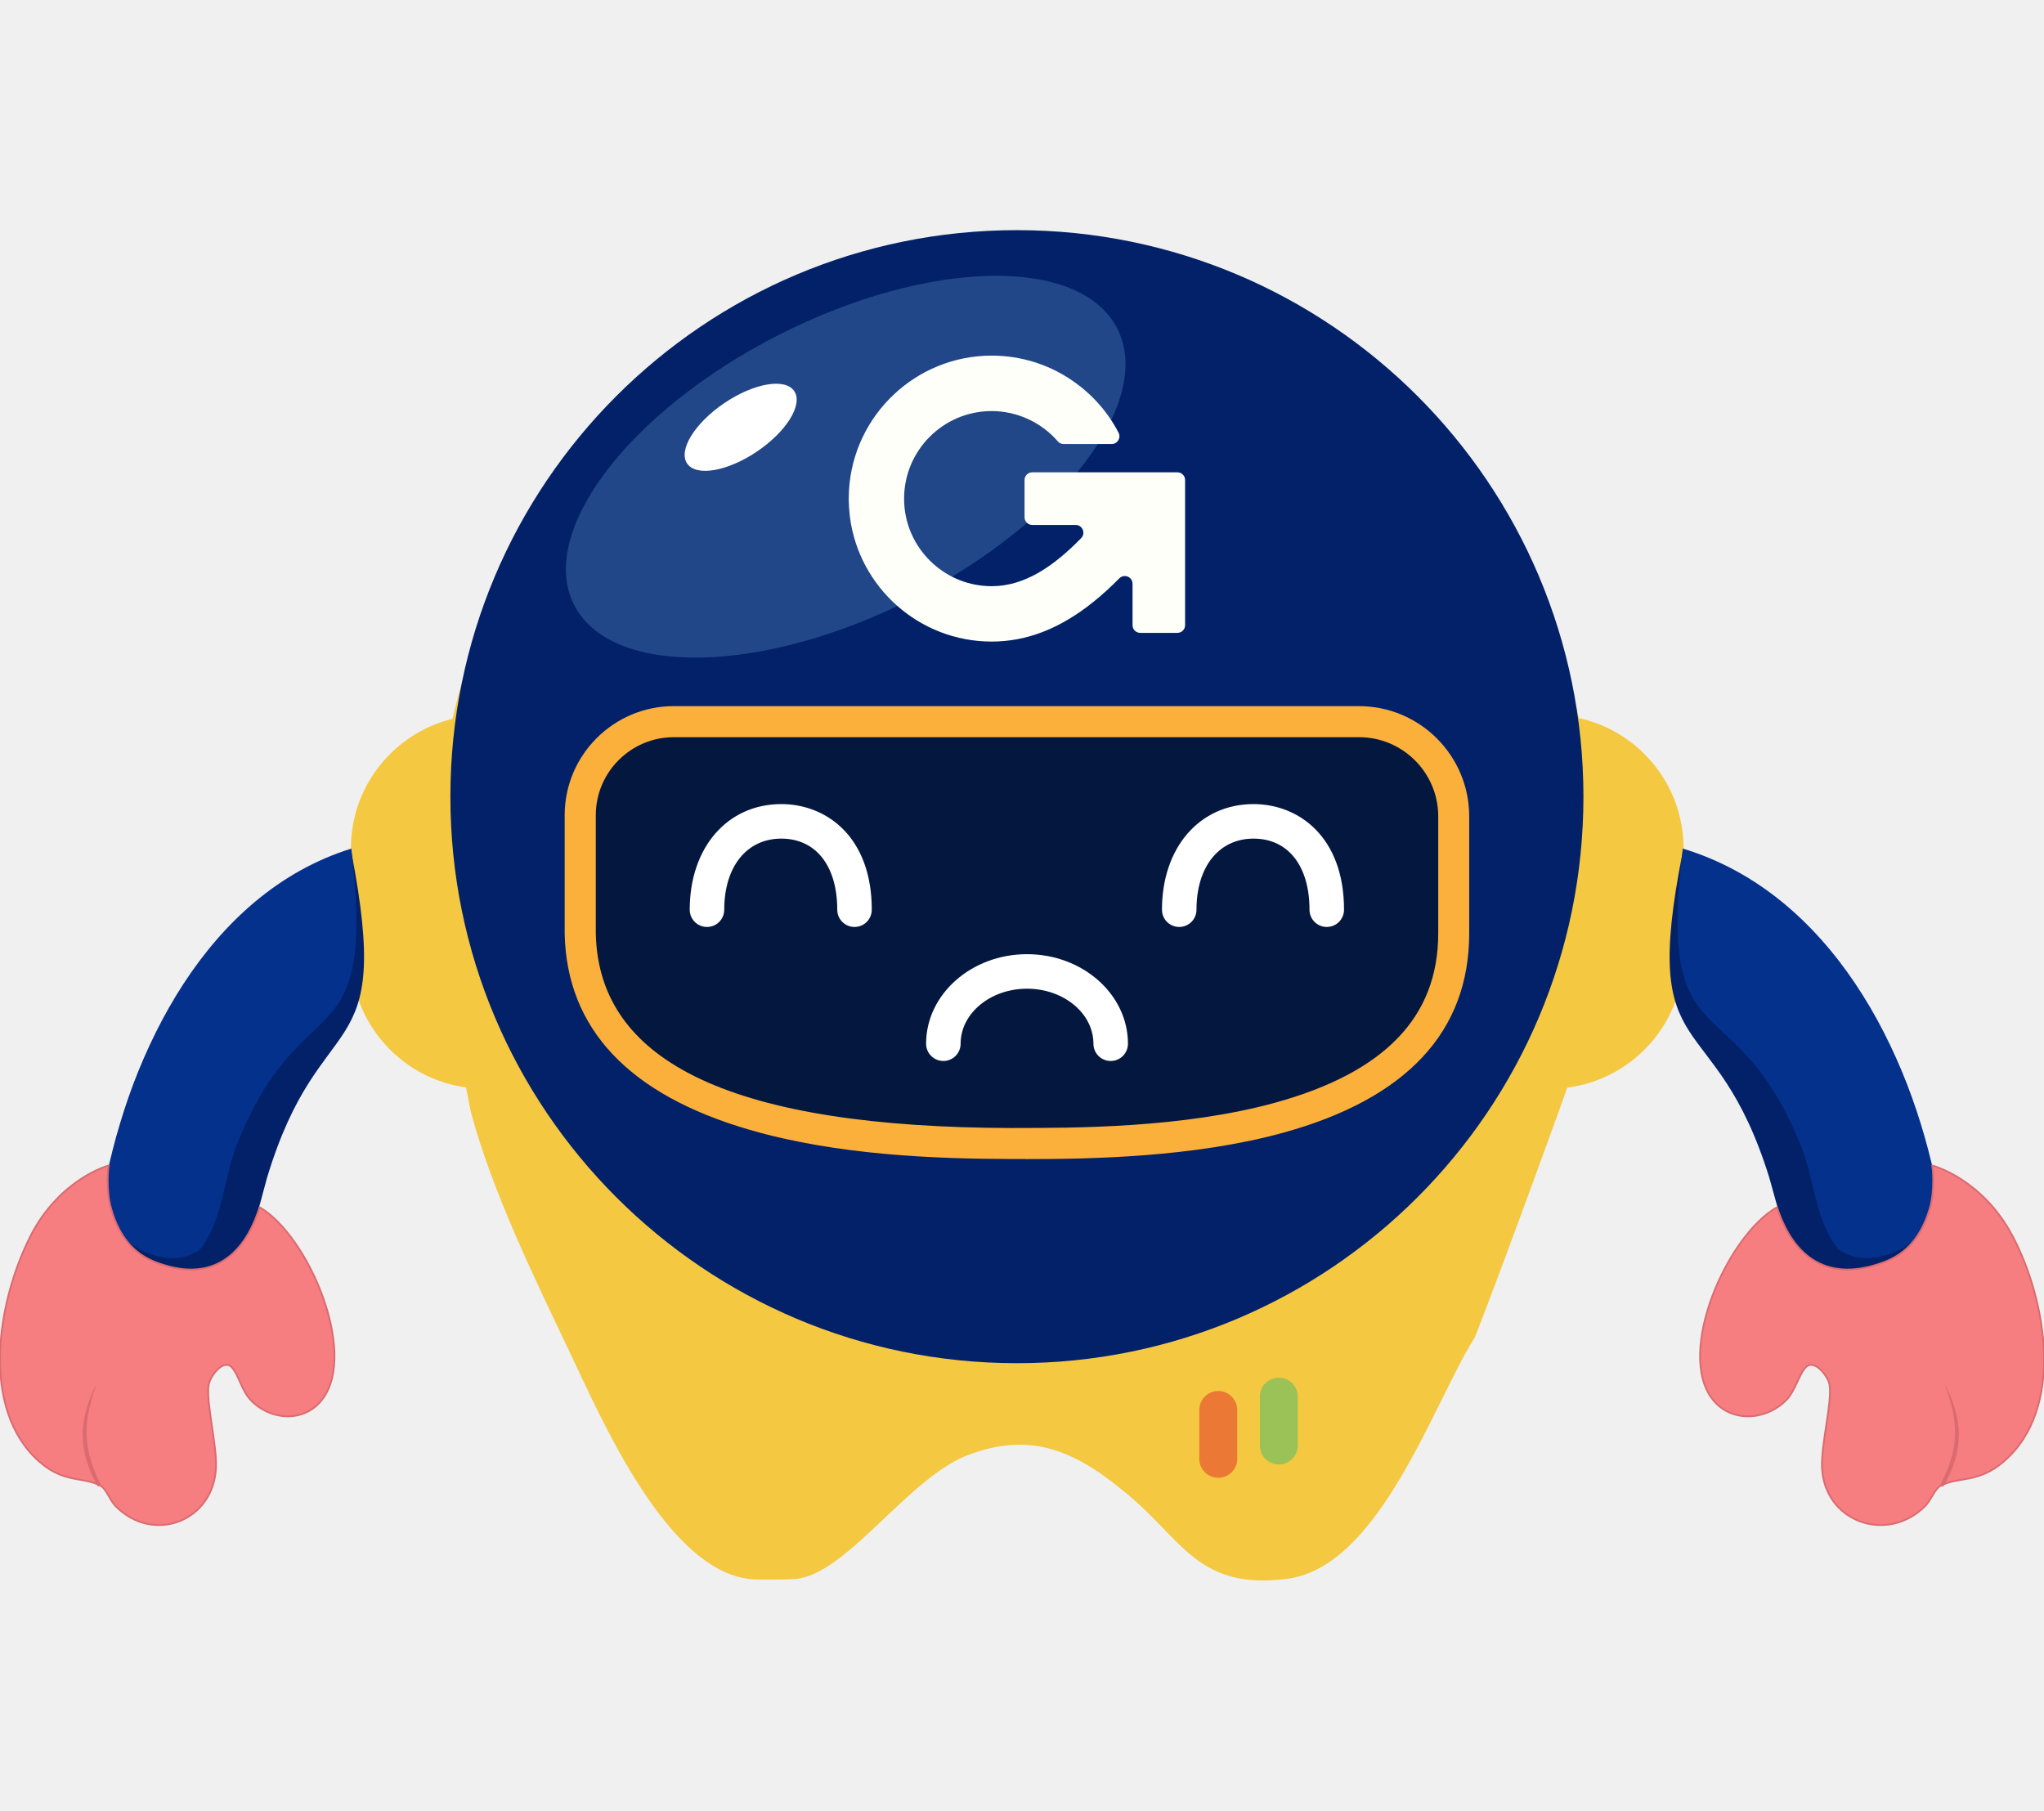
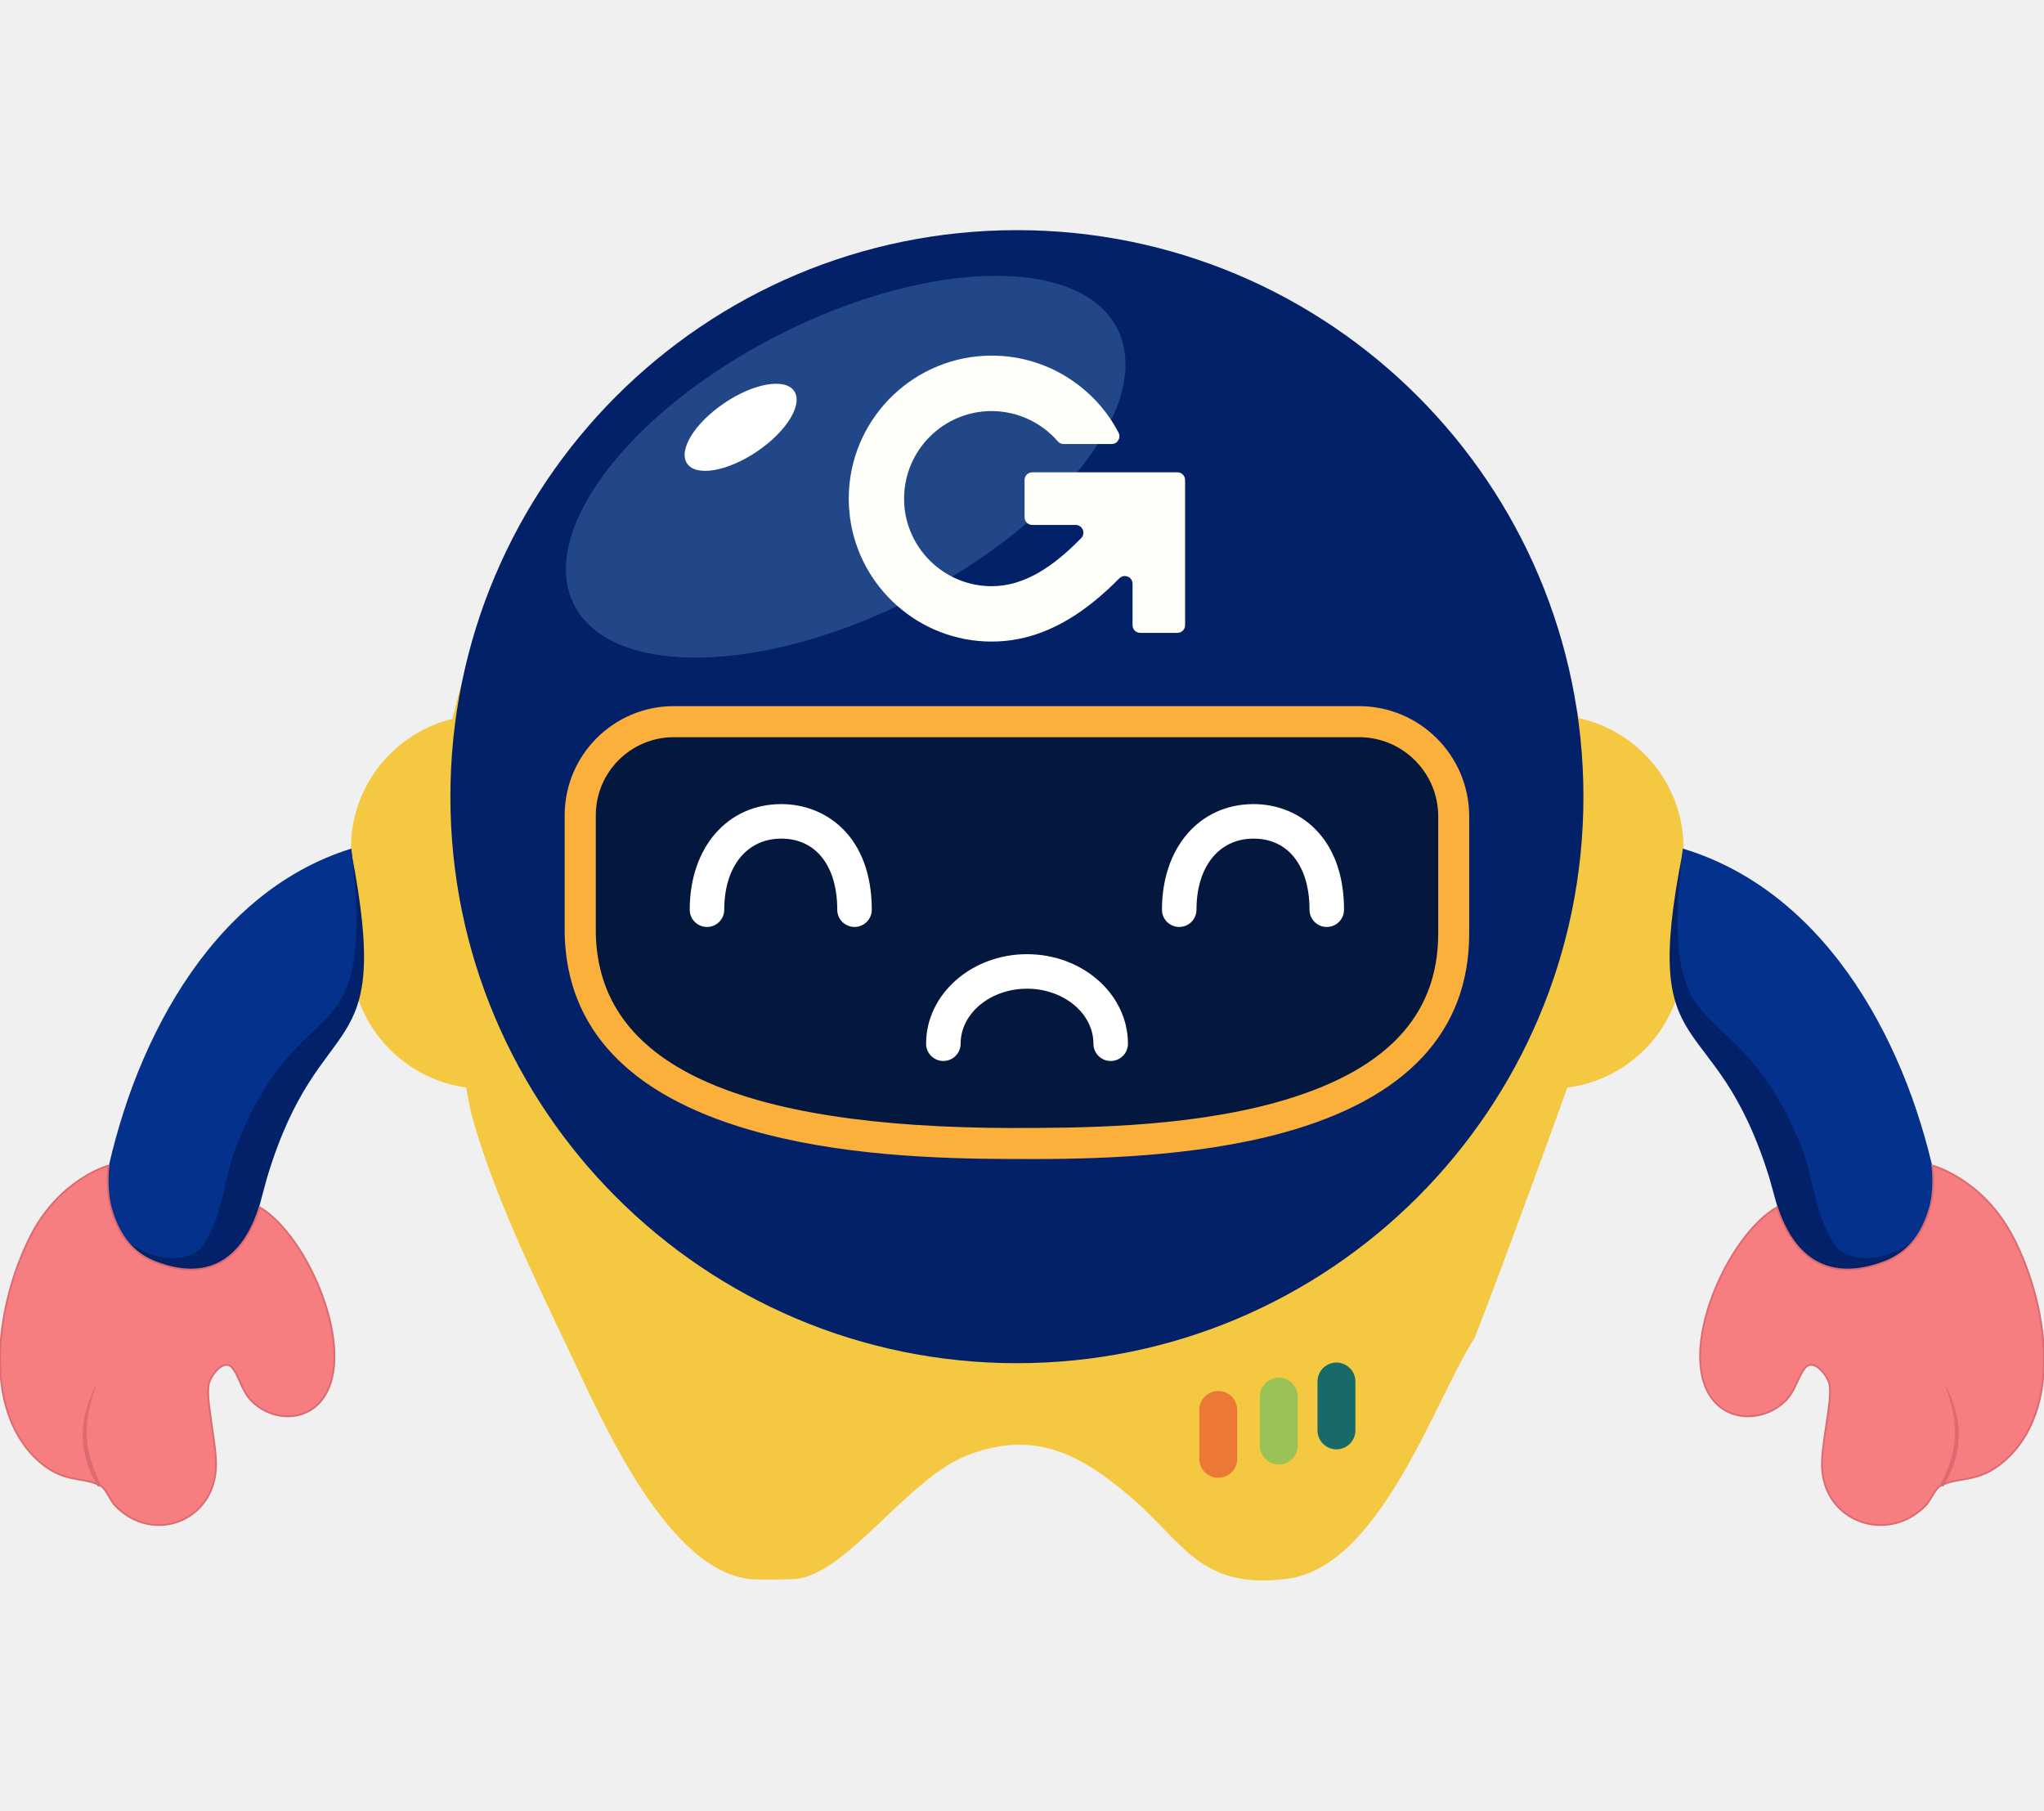
<svg xmlns="http://www.w3.org/2000/svg" id="Layer_1" version="1.1" viewBox="0 0 289 256">
  <defs>
    <style>
      .st0 {
        fill: #9ac256;
      }

      .st1 {
        fill: #176a68;
      }

      .st2 {
        fill: #db6b71;
      }

      .st3 {
        fill: #fff;
      }

      .st4 {
        fill: #f67e80;
        stroke: #db6b71;
        stroke-linejoin: round;
        stroke-width: .25px;
      }

      .st5 {
        fill: #022169;
      }

      .st6 {
        fill: #04318c;
      }

      .st7 {
        fill: #eb7834;
      }

      .st8 {
        fill: #f4c840;
      }

      .st9 {
        fill: #fbb03b;
      }

      .st10 {
        fill: #214789;
      }

      .st11 {
        fill: #04183f;
      }

      .st12 {
        fill: #fdfff8;
      }
    </style>
  </defs>
-   <path class="st8" d="M238.04,119.89v15.24c0,10.33-8.45,18.79-18.79,18.79h-1.42c-12.93,28.04-41.29,47.51-74.2,47.51s-61.27-19.46-74.19-47.51h-1.03c-10.33,0-18.79-8.46-18.79-18.79v-15.24c0-8.81,6.15-16.26,14.37-18.26,8.25-36.37,40.77-63.52,79.63-63.52s71.33,27.1,79.62,63.42c8.43,1.84,14.79,9.39,14.79,18.36h0Z" />
-   <path class="st1" d="M188.96,204.92c-1.48,0-2.68-1.2-2.68-2.68v-6.91c0-1.48,1.2-2.68,2.68-2.68s2.68,1.2,2.68,2.68v6.91c0,1.48-1.2,2.68-2.68,2.68Z" />
+   <path class="st8" d="M238.04,119.89v15.24c0,10.33-8.45,18.79-18.79,18.79h-1.42c-12.93,28.04-41.29,47.51-74.2,47.51s-61.27-19.46-74.19-47.51h-1.03c-10.33,0-18.79-8.46-18.79-18.79v-15.24c0-8.81,6.15-16.26,14.37-18.26,8.25-36.37,40.77-63.52,79.63-63.52s71.33,27.1,79.62,63.42c8.43,1.84,14.79,9.39,14.79,18.36h.01Z" />
  <g>
-     <path class="st8" d="M221.71,153.5h-6.04c-13.78,26.48-43.98,42.47-78.57,40.96-1.41-.08-13.24-2.11-17.88-3.48-21.22-5.67-37.94-19.61-47.35-37.48h-6.02c.43,2.3.72,3.72.76,3.85,2.95,10.96,8.78,23,13.81,33.55,4.49,9.42,13.98,31.72,26.13,32.4,1.03.06,4.84.04,5.92-.05,7.25-.65,15.86-14.21,24.28-17.48,9.45-3.66,15.9-.22,22.99,5.78,7.57,6.41,9.86,13.28,22.27,11.67,13.15-1.7,20.74-25.09,26.53-34.15,4.53-11.61,13.15-35.48,13.16-35.58h0Z" />
-     <path class="st7" d="M172.25,208.94c-1.48,0-2.68-1.2-2.68-2.68v-6.91c0-1.48,1.2-2.68,2.68-2.68s2.68,1.2,2.68,2.68v6.91c0,1.48-1.2,2.68-2.68,2.68Z" />
-     <path class="st0" d="M180.81,207.06c-1.48,0-2.68-1.2-2.68-2.68v-6.91c0-1.48,1.2-2.68,2.68-2.68s2.68,1.2,2.68,2.68v6.91c0,1.48-1.2,2.68-2.68,2.68Z" />
+     <g>
+       <path class="st8" d="M221.71,153.5h-6.04c-13.78,26.48-43.98,42.47-78.57,40.96-1.41-.08-13.24-2.11-17.88-3.48-21.22-5.67-37.94-19.61-47.35-37.48h-6.02c.43,2.3.72,3.72.76,3.85,2.95,10.96,8.78,23,13.81,33.55,4.49,9.42,13.98,31.72,26.13,32.4,1.03.06,4.84.04,5.92-.05,7.25-.65,15.86-14.21,24.28-17.48,9.45-3.66,15.9-.22,22.99,5.78,7.57,6.41,9.86,13.28,22.27,11.67,13.15-1.7,20.74-25.09,26.53-34.15,4.53-11.61,13.15-35.48,13.16-35.58h0Z" />
+       <path class="st7" d="M172.25,208.94c-1.48,0-2.68-1.2-2.68-2.68v-6.91c0-1.48,1.2-2.68,2.68-2.68s2.68,1.2,2.68,2.68v6.91c0,1.48-1.2,2.68-2.68,2.68Z" />
+       <path class="st0" d="M180.81,207.06c-1.48,0-2.68-1.2-2.68-2.68v-6.91c0-1.48,1.2-2.68,2.68-2.68s2.68,1.2,2.68,2.68v6.91c0,1.48-1.2,2.68-2.68,2.68Z" />
+     </g>
+     <path class="st1" d="M188.96,204.92c-1.48,0-2.68-1.2-2.68-2.68v-6.91c0-1.48,1.2-2.68,2.68-2.68s2.68,1.2,2.68,2.68v6.91c0,1.48-1.2,2.68-2.68,2.68Z" />
  </g>
  <g>
    <g>
      <path class="st5" d="M49.68,120.49c-20.06,8.04-33.81,29.94-34.32,50.23-.17,6.7,11.82,11.87,16.9,7.22,3.8-3.48,4.12-6.51,5.49-11.4,7.56-25.11,17.93-14.97,11.93-46.04h0Z" />
      <path class="st6" d="M49.68,119.98c-20.34,6.32-31.31,28.61-35,48.26-.81,6.84,8.85,12.25,13.7,8.31,3.07-4.08,3.19-9.46,4.9-14.16,9.32-24.11,19.98-11.36,16.4-42.41h0Z" />
    </g>
    <path class="st4" d="M4.31,174.78c-4.67,9.14-7.2,24.4,1.23,31.86,3.56,3.15,6.28,2.08,8.73,3.46.73.41,1.28,2.03,2.06,2.83,5.31,5.44,13.94,2.18,14.21-5.51.11-3.23-1.41-9.11-1.05-11.58.18-1.21,2.1-3.84,3.31-2.49.95,1.06,1.39,3.29,2.66,4.62,2.77,2.89,7.58,3.24,10.12-.13,5.05-6.66-2.03-23.17-8.87-27.15-2.3,7.25-7.14,10.68-14.68,7.78-2.28-.88-4.96-2.72-6.34-7.63-.72-2.55-.42-5.88-.31-6.05-.21.04-6.96,1.94-11.08,9.99h0Z" />
    <path class="st2" d="M13.85,210.19c-2.91-5.06-2.79-9.52-.14-14.64-1.99,5.54-2.11,9.08.57,14.42l-.43.22h0Z" />
  </g>
  <g>
    <g>
      <path class="st5" d="M237.92,120.49c20.63,8.04,34.76,29.94,35.28,50.23.17,6.7-12.15,11.87-17.38,7.22-3.9-3.48-4.24-6.51-5.65-11.4-7.78-25.11-18.43-14.97-12.26-46.04h0Z" />
      <path class="st6" d="M237.93,119.98c20.91,6.32,32.19,28.61,35.99,48.26.83,6.84-9.1,12.25-14.08,8.31-3.16-4.08-3.28-9.46-5.05-14.16-9.58-24.11-20.54-11.36-16.86-42.41h0Z" />
    </g>
-     <path class="st4" d="M284.57,174.78c4.8,9.14,7.41,24.4-1.26,31.86-3.65,3.15-6.46,2.08-8.98,3.46-.75.41-1.32,2.03-2.12,2.83-5.46,5.44-14.33,2.18-14.6-5.51-.12-3.23,1.44-9.11,1.08-11.58-.18-1.21-2.16-3.84-3.41-2.49-.97,1.06-1.43,3.29-2.74,4.62-2.85,2.89-7.79,3.24-10.41-.13-5.19-6.66,2.09-23.17,9.12-27.15,2.36,7.25,7.34,10.68,15.09,7.78,2.35-.88,5.09-2.72,6.52-7.63.74-2.55.43-5.88.32-6.05.21.04,7.15,1.94,11.38,9.99h0Z" />
+     <path class="st4" d="M284.57,174.78c4.8,9.14,7.41,24.4-1.26,31.86-3.65,3.15-6.46,2.08-8.98,3.46-.75.41-1.32,2.03-2.12,2.83-5.46,5.44-14.33,2.18-14.6-5.51-.12-3.23,1.44-9.11,1.08-11.58-.18-1.21-2.16-3.84-3.41-2.49-.97,1.06-1.43,3.29-2.74,4.62-2.85,2.89-7.79,3.24-10.41-.13-5.19-6.66,2.09-23.17,9.12-27.15,2.36,7.25,7.34,10.68,15.09,7.78,2.35-.88,5.09-2.72,6.52-7.63.74-2.55.43-5.88.32-6.05.21.04,7.15,1.94,11.38,9.99h.01Z" />
    <path class="st2" d="M274.32,209.96c2.77-5.35,2.63-8.86.58-14.41,2.72,5.14,2.83,9.58-.15,14.65l-.43-.23h0Z" />
  </g>
  <g>
    <g>
      <circle class="st5" cx="143.78" cy="112.64" r="80.1" />
      <ellipse class="st10" cx="119.57" cy="65.99" rx="43.08" ry="20.9" transform="translate(-16.92 61.38) rotate(-26.96)" />
-       <ellipse class="st3" cx="104.72" cy="60.42" rx="9.14" ry="4.13" transform="translate(-15.87 69.03) rotate(-34.07)" />
+       <ellipse class="st3" cx="104.72" cy="60.41" rx="9.14" ry="4.13" transform="translate(-15.87 69.04) rotate(-34.07)" />
    </g>
    <path class="st12" d="M144.86,67.88v5.25c0,.61.49,1.09,1.09,1.09h6.13c.97,0,1.46,1.17.79,1.86-3.88,3.97-7.96,6.8-12.66,6.8-6.4,0-11.68-4.88-12.32-11.11-.04-.42-.06-.85-.06-1.27,0-6.83,5.55-12.38,12.38-12.38,3.61,0,7.03,1.6,9.36,4.29.2.24.51.37.82.37h6.79c.83,0,1.35-.88.97-1.61-1.5-2.88-3.67-5.36-6.38-7.25-3.4-2.38-7.4-3.64-11.55-3.64-10.74,0-19.55,8.42-20.18,19.01l-.04,1.21c0,.3.03,1.11.04,1.21,0,.09.13,1.39.13,1.39,1.28,9.92,9.78,17.61,20.04,17.61,4.97,0,9.67-1.83,14.36-5.59,1.3-1.04,2.52-2.17,3.69-3.35.69-.69,1.87-.21,1.87.77v5.85c0,.61.49,1.09,1.09,1.09h5.25c.61,0,1.09-.49,1.09-1.09v-20.52c0-.61-.49-1.09-1.09-1.09h-20.52c-.61,0-1.09.49-1.09,1.09h0Z" />
  </g>
  <g>
    <g>
-       <path class="st11" d="M143.21,161.68c17.25.03,62.27.16,62.32-29.68v-16.59c0-7.36-6.03-13.38-13.38-13.38h-96.89c-7.28,0-13.22,5.95-13.22,13.22v16.75c.64,28.74,44.19,29.65,61.19,29.68h0Z" />
-       <path class="st9" d="M145.06,163.87h-1.84c-10.82-.02-24.84-.51-37.34-4.16-16.98-4.96-25.74-14.27-26.04-27.66v-16.79c0-8.5,6.92-15.42,15.42-15.42h96.89c8.59,0,15.58,6.99,15.58,15.58v16.59c-.02,13.86-8.85,23.32-26.25,28.13-12.79,3.53-27.56,3.74-36.42,3.74h0ZM143.22,159.48h.09c8.36.01,23.9.04,37.01-3.58,15.47-4.28,23.01-12.1,23.03-23.9v-16.58c0-6.17-5.02-11.19-11.19-11.19h-96.89c-6.08,0-11.03,4.95-11.03,11.03v16.75c.41,18.41,19.71,27.41,59,27.48h0Z" />
+       <path class="st11" d="M143.21,161.68c17.25.03,62.27.16,62.32-29.68v-16.59c0-7.36-6.03-13.38-13.38-13.38h-96.89c-7.28,0-13.22,5.95-13.22,13.22v16.75c.64,28.74,44.19,29.65,61.19,29.68h-.02Z" />
+       <path class="st9" d="M145.06,163.87h-1.84c-10.82-.02-24.84-.51-37.34-4.16-16.98-4.96-25.74-14.27-26.04-27.66v-16.79c0-8.5,6.92-15.42,15.42-15.42h96.89c8.59,0,15.58,6.99,15.58,15.58v16.59c-.02,13.86-8.85,23.32-26.25,28.13-12.79,3.53-27.56,3.74-36.42,3.74h0ZM143.22,159.48h.09c8.36,0,23.9.04,37.01-3.58,15.47-4.28,23.01-12.1,23.03-23.9v-16.58c0-6.17-5.02-11.19-11.19-11.19h-96.89c-6.08,0-11.03,4.95-11.03,11.03v16.75c.41,18.41,19.71,27.41,59,27.48h-.02Z" />
    </g>
    <g>
-       <path class="st3" d="M187.59,131.06c-1.35,0-2.44-1.09-2.44-2.44,0-6.2-3.03-10.05-7.91-10.05s-8.07,3.95-8.07,10.05c0,1.35-1.09,2.44-2.44,2.44s-2.44-1.09-2.44-2.44c0-8.79,5.32-14.93,12.95-14.93,6.37,0,12.79,4.62,12.79,14.93,0,1.35-1.09,2.44-2.44,2.44Z" />
+       <path class="st3" d="M187.59,131.06c-1.35,0-2.44-1.09-2.44-2.44,0-6.2-3.03-10.05-7.91-10.05s-8.07,3.95-8.07,10.05c0,1.35-1.09,2.44-2.44,2.44s-2.44-1.09-2.44-2.44c0-8.79,5.32-14.93,12.95-14.93,6.37,0,12.79,4.62,12.79,14.93,0,1.35-1.09,2.44-2.44,2.44h0Z" />
      <path class="st3" d="M120.82,131.06c-1.35,0-2.44-1.09-2.44-2.44,0-6.2-3.03-10.05-7.91-10.05s-8.07,3.95-8.07,10.05c0,1.35-1.09,2.44-2.44,2.44s-2.44-1.09-2.44-2.44c0-8.79,5.32-14.93,12.95-14.93,6.37,0,12.79,4.62,12.79,14.93,0,1.35-1.09,2.44-2.44,2.44Z" />
      <path class="st3" d="M157.04,150.01c-1.35,0-2.44-1.09-2.44-2.44,0-4.29-4.21-7.78-9.39-7.78s-9.39,3.49-9.39,7.78c0,1.35-1.09,2.44-2.44,2.44s-2.44-1.09-2.44-2.44c0-6.98,6.4-12.66,14.27-12.66s14.27,5.68,14.27,12.66c0,1.35-1.09,2.44-2.44,2.44Z" />
    </g>
  </g>
</svg>
